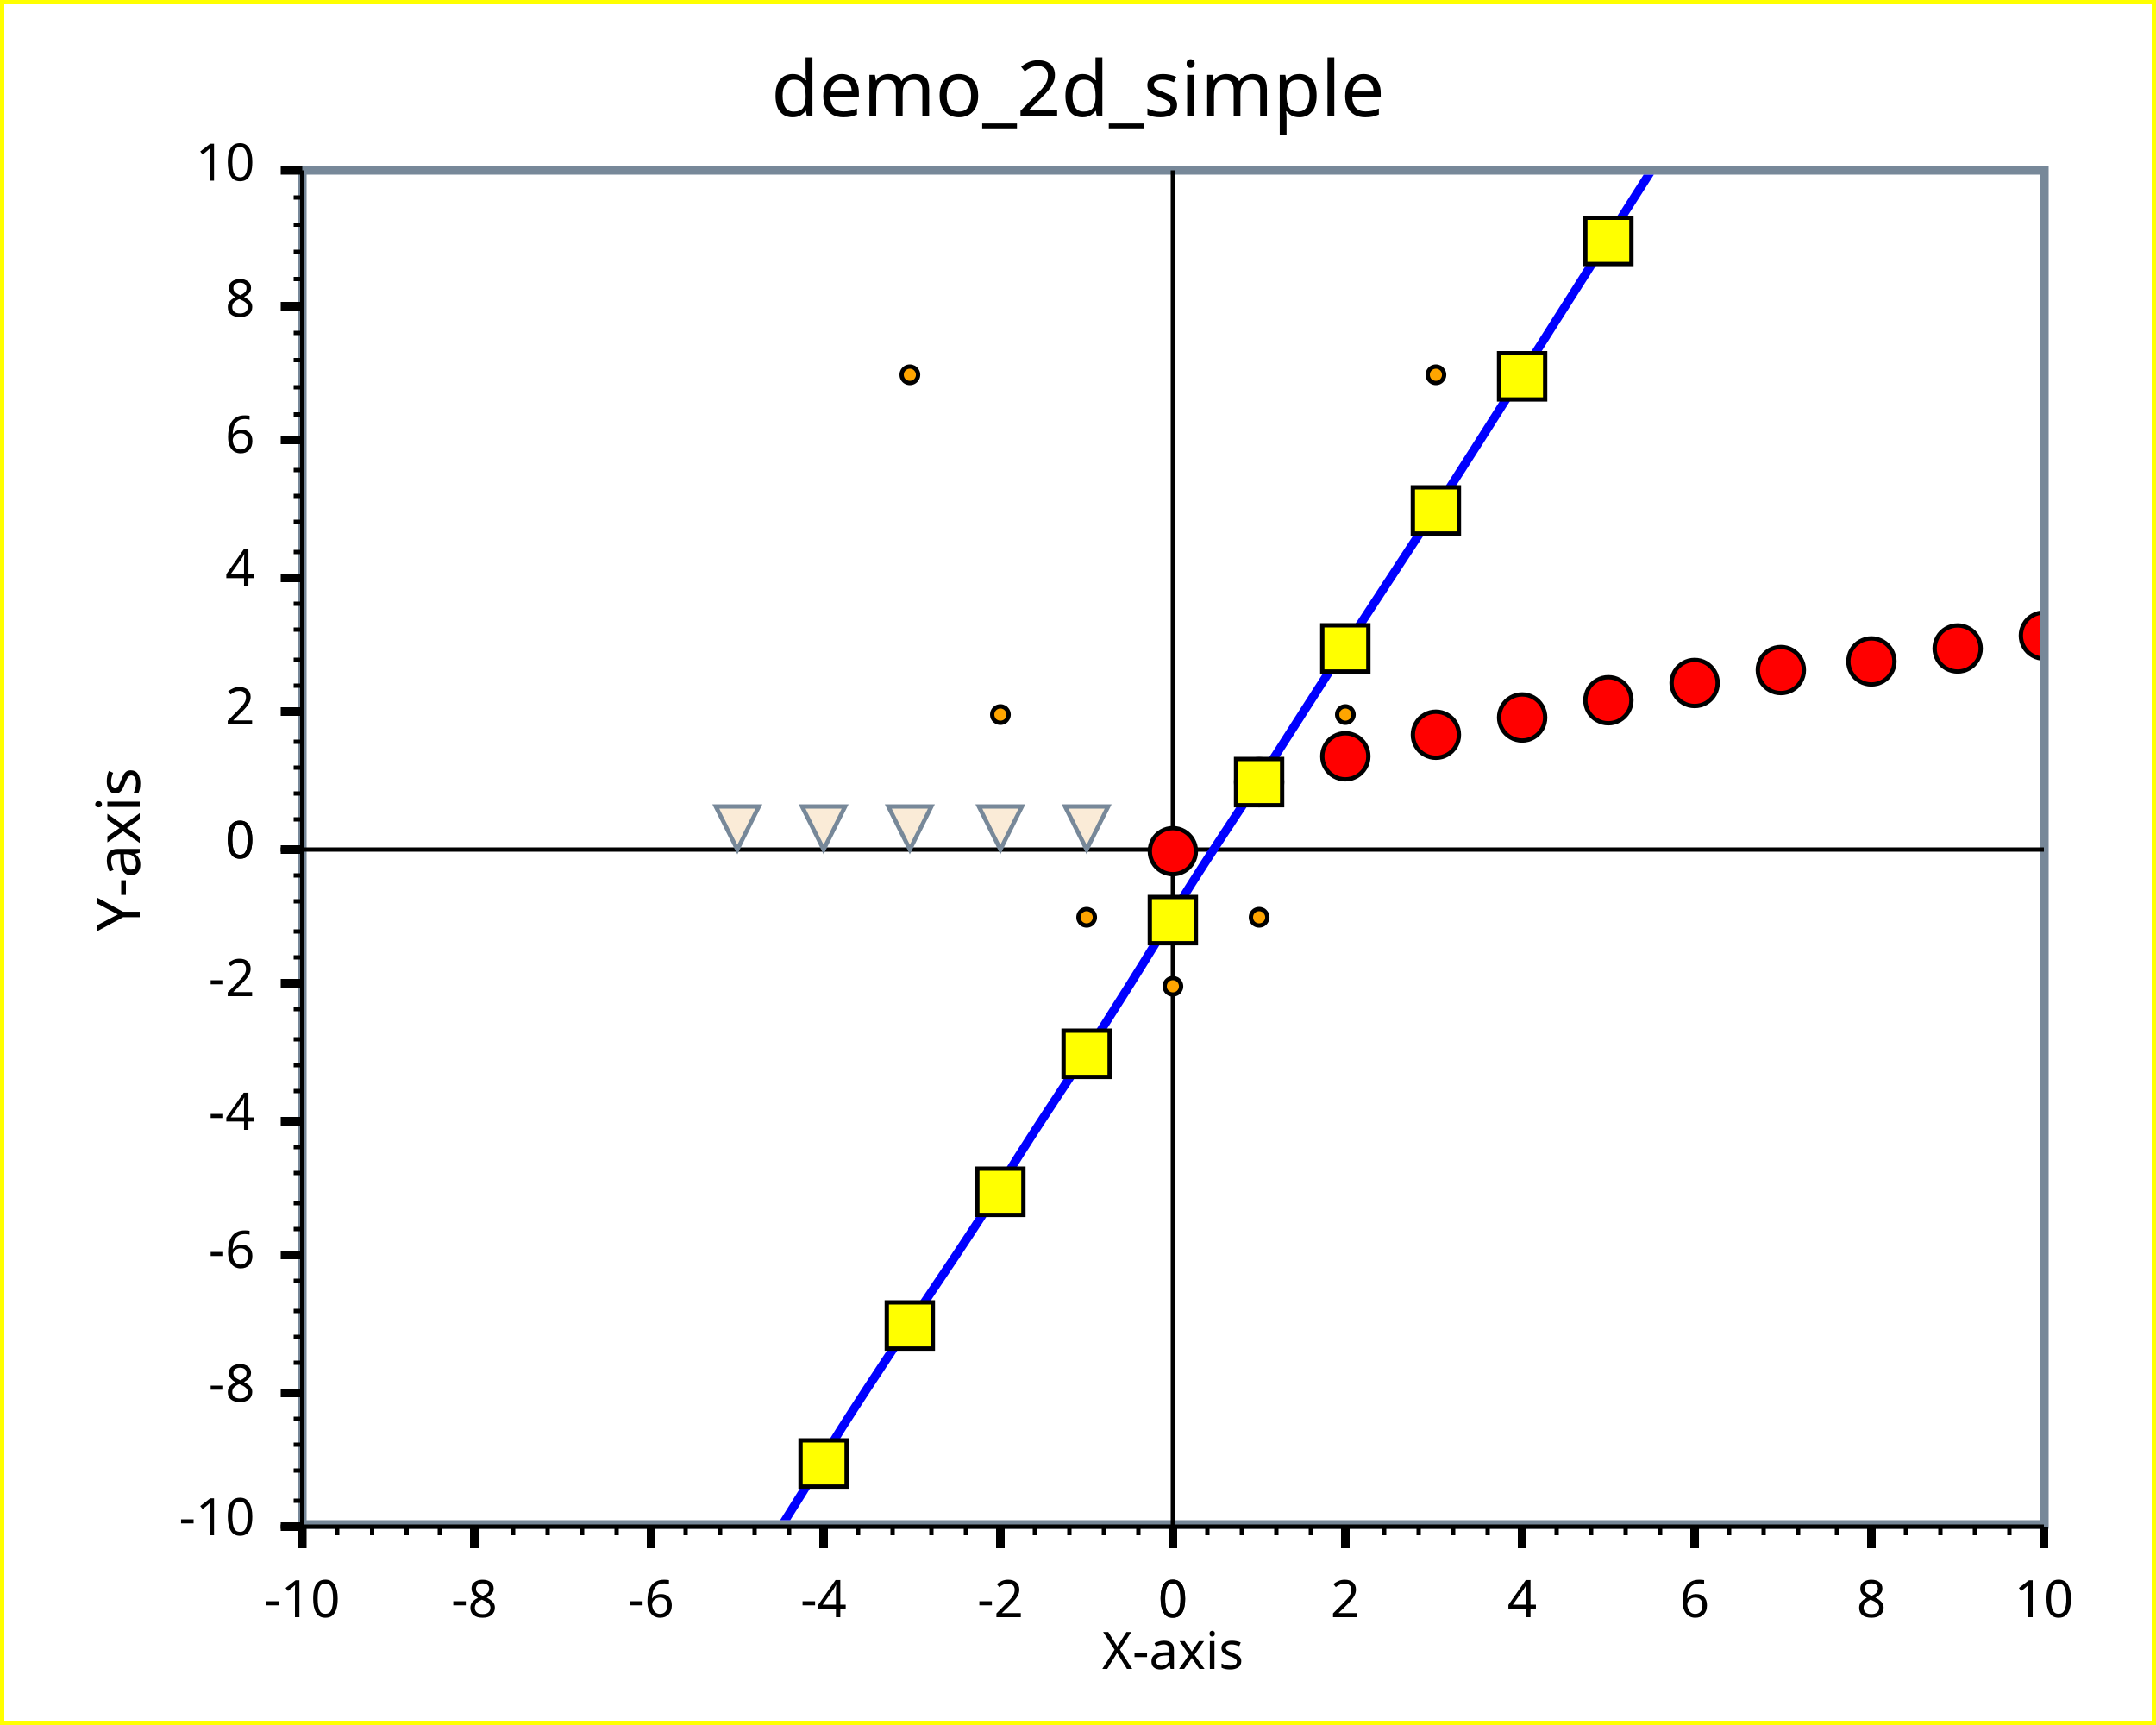
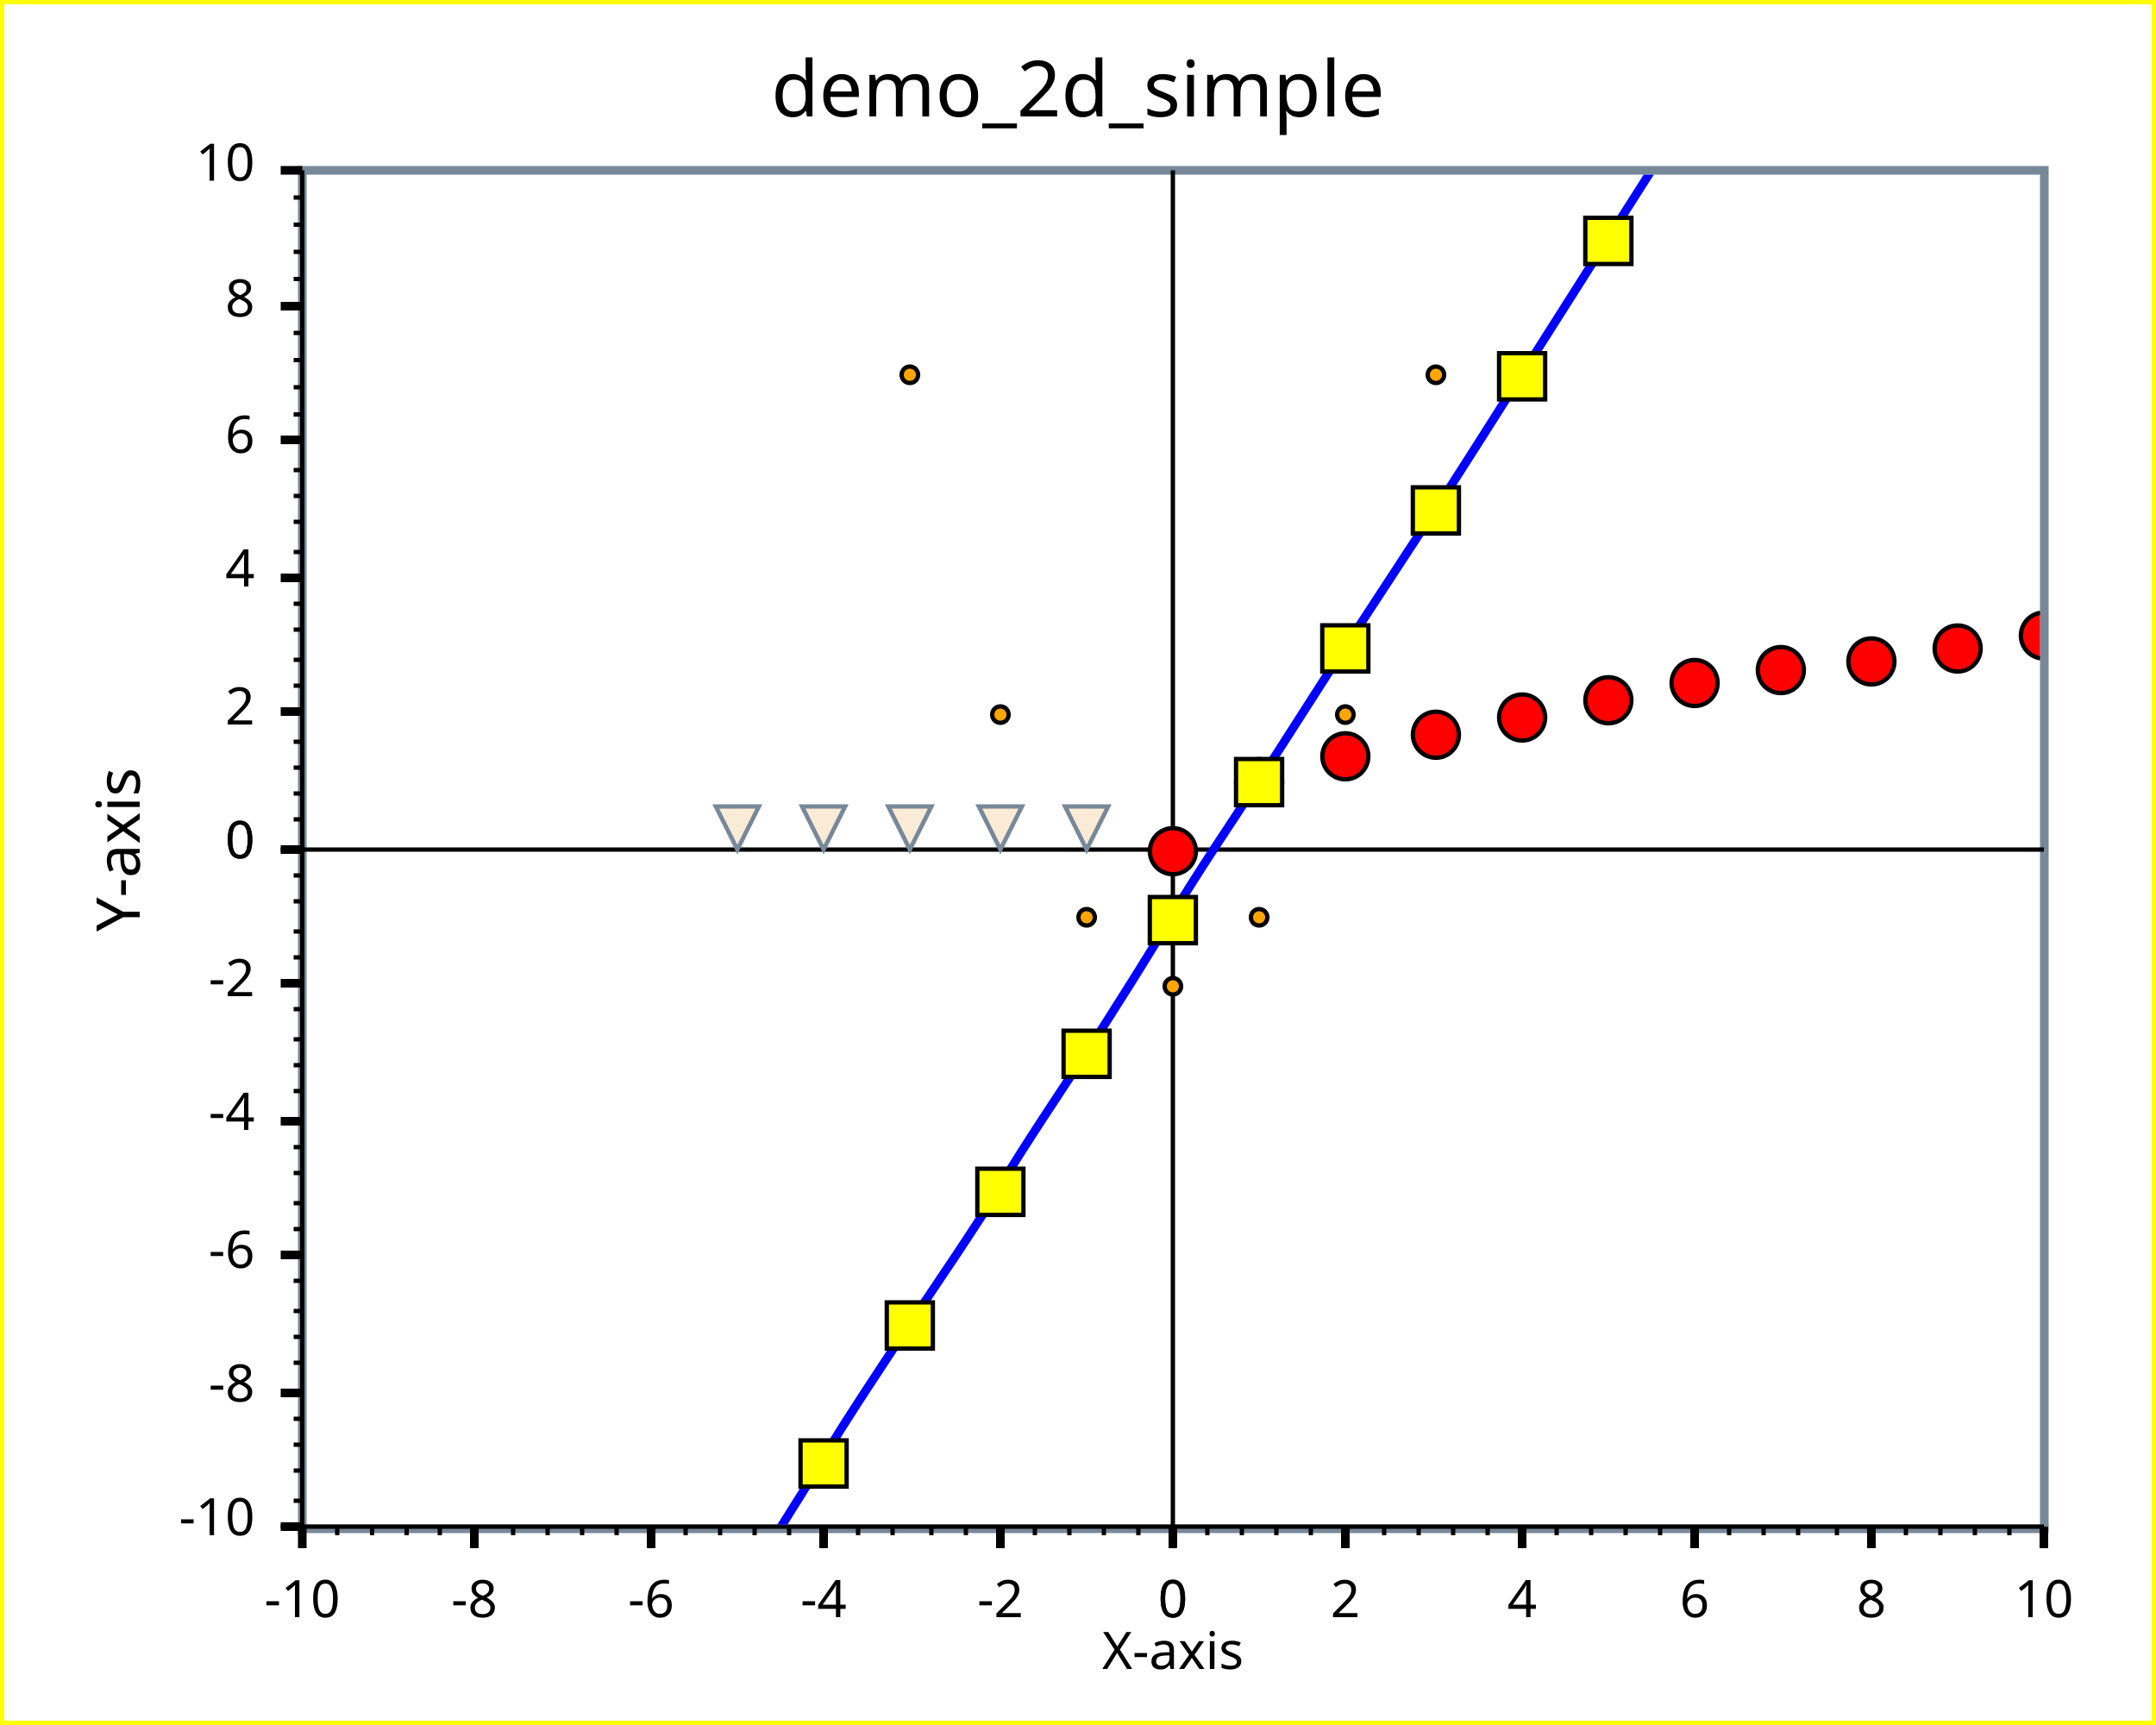
<svg xmlns="http://www.w3.org/2000/svg" width="500" height="400" version="1.1">
  <clipPath id="plot_window">
-     <rect x="71.1" y="40.5" width="402" height="312" />
+     <rect x="71.1" y="40.5" width="402" height="313" />
  </clipPath>
  <g id="imageBackground" stroke="rgb(255,255,0)" fill="rgb(255,255,255)" stroke-width="2">
    <rect x="0" y="0" width="500" height="400" />
  </g>
  <g id="plotBackground" stroke="rgb(119,136,153)" fill="rgb(255,255,255)" stroke-width="2">
-     <rect x="70.1" y="39.5" width="404" height="314" />
+     <rect x="70.1" y="39.5" width="404" height="315" />
  </g>
  <g id="yMinorGrid" stroke="rgb(200,220,255)" stroke-width="0.5">
</g>
  <g id="yMajorGrid" stroke="rgb(200,220,255)" stroke-width="1">
</g>
  <g id="xMinorGrid" stroke="rgb(200,220,255)" stroke-width="0.5">
</g>
  <g id="xMajorGrid" stroke="rgb(200,220,255)" stroke-width="1">
</g>
  <g id="yAxis" stroke="rgb(0,0,0)" stroke-width="1">
    <line x1="272" y1="39.5" x2="272" y2="359" />
    <line x1="70.1" y1="39.5" x2="70.1" y2="354" />
  </g>
  <g id="xAxis" stroke="rgb(0,0,0)" stroke-width="1">
    <line x1="65.1" y1="197" x2="474" y2="197" />
    <line x1="65.1" y1="354" x2="474" y2="354" />
  </g>
  <g id="yMinorTicks" stroke="rgb(0,0,0)" stroke-width="1">
    <path d="M68.1,190 L70.1,190  M68.1,184 L70.1,184  M68.1,178 L70.1,178  M68.1,172 L70.1,172  M68.1,159 L70.1,159  M68.1,153 L70.1,153  M68.1,146 L70.1,146  M68.1,140 L70.1,140  M68.1,128 L70.1,128  M68.1,121 L70.1,121  M68.1,115 L70.1,115  M68.1,109 L70.1,109  M68.1,96.1 L70.1,96.1  M68.1,89.8 L70.1,89.8  M68.1,83.5 L70.1,83.5  M68.1,77.2 L70.1,77.2  M68.1,64.7 L70.1,64.7  M68.1,58.4 L70.1,58.4  M68.1,52.1 L70.1,52.1  M68.1,45.8 L70.1,45.8  M68.1,197 L70.1,197  M68.1,203 L70.1,203  M68.1,209 L70.1,209  M68.1,216 L70.1,216  M68.1,222 L70.1,222  M68.1,228 L70.1,228  M68.1,234 L70.1,234  M68.1,241 L70.1,241  M68.1,247 L70.1,247  M68.1,253 L70.1,253  M68.1,260 L70.1,260  M68.1,260 L70.1,260  M68.1,266 L70.1,266  M68.1,272 L70.1,272  M68.1,279 L70.1,279  M68.1,285 L70.1,285  M68.1,291 L70.1,291  M68.1,297 L70.1,297  M68.1,304 L70.1,304  M68.1,310 L70.1,310  M68.1,316 L70.1,316  M68.1,323 L70.1,323  M68.1,329 L70.1,329  M68.1,335 L70.1,335  M68.1,341 L70.1,341  M68.1,348 L70.1,348  M68.1,354 L70.1,354  " fill="none" />
  </g>
  <g id="xMinorTicks" stroke="rgb(0,0,0)" stroke-width="1">
    <path d="M280,354 L280,356  M288,354 L288,356  M296,354 L296,356  M304,354 L304,356  M321,354 L321,356  M329,354 L329,356  M337,354 L337,356  M345,354 L345,356  M361,354 L361,356  M369,354 L369,356  M377,354 L377,356  M385,354 L385,356  M401,354 L401,356  M409,354 L409,356  M417,354 L417,356  M426,354 L426,356  M442,354 L442,356  M450,354 L450,356  M458,354 L458,356  M466,354 L466,356  M264,354 L264,356  M256,354 L256,356  M248,354 L248,356  M240,354 L240,356  M224,354 L224,356  M216,354 L216,356  M207,354 L207,356  M199,354 L199,356  M183,354 L183,356  M175,354 L175,356  M167,354 L167,356  M159,354 L159,356  M143,354 L143,356  M135,354 L135,356  M127,354 L127,356  M119,354 L119,356  M102,354 L102,356  M94.3,354 L94.3,356  M86.3,354 L86.3,356  M78.2,354 L78.2,356  " fill="none" />
  </g>
  <g id="yMajorTicks" stroke="rgb(0,0,0)" stroke-width="2">
    <path d="M65.1,197 L70.1,197  M65.1,165 L70.1,165  M65.1,134 L70.1,134  M65.1,102 L70.1,102  M65.1,71 L70.1,71  M65.1,39.5 L70.1,39.5  M65.1,197 L70.1,197  M65.1,228 L70.1,228  M65.1,260 L70.1,260  M65.1,291 L70.1,291  M65.1,323 L70.1,323  M65.1,354 L70.1,354  " fill="none" />
  </g>
  <g id="xMajorTicks" stroke="rgb(0,0,0)" stroke-width="2">
    <path d="M272,354 L272,359  M312,354 L312,359  M353,354 L353,359  M393,354 L393,359  M434,354 L434,359  M474,354 L474,359  M272,354 L272,359  M232,354 L232,359  M191,354 L191,359  M151,354 L151,359  M110,354 L110,359  M70.1,354 L70.1,359  " fill="none" />
  </g>
  <g id="xTicksValues" font-size="12" font-family="Lucida Sans Unicode" text-anchor="middle">
    <text x="272" y="375">0
	</text>
    <text x="312" y="375">2
	</text>
    <text x="353" y="375">4
	</text>
    <text x="393" y="375">6
	</text>
    <text x="434" y="375">8
	</text>
    <text x="474" y="375">10
	</text>
    <text x="272" y="375">0
	</text>
    <text x="232" y="375">-2
	</text>
    <text x="191" y="375">-4
	</text>
    <text x="151" y="375">-6
	</text>
    <text x="110" y="375">-8
	</text>
    <text x="70.1" y="375">-10
	</text>
  </g>
  <g id="yTicksValues" font-size="12" font-family="Lucida Sans Unicode" text-anchor="end">
    <text x="59.1" y="199">0
	</text>
    <text x="59.1" y="168">2
	</text>
    <text x="59.1" y="136">4
	</text>
    <text x="59.1" y="105">6
	</text>
    <text x="59.1" y="73.4">8
	</text>
    <text x="59.1" y="41.9">10
	</text>
    <text x="59.1" y="199">0
	</text>
    <text x="59.1" y="231">-2
	</text>
    <text x="59.1" y="262">-4
	</text>
    <text x="59.1" y="294">-6
	</text>
    <text x="59.1" y="325">-8
	</text>
    <text x="59.1" y="356">-10
	</text>
  </g>
  <g id="yLabel">
    <text x="32.4" y="197" text-anchor="middle" transform="rotate(-90 32.4 197)" font-size="14" font-family="Lucida Sans Unicode">Y-axis
	</text>
  </g>
  <g id="xLabel">
    <text x="272" y="387" text-anchor="middle" font-size="12" font-family="Lucida Sans Unicode">X-axis
	</text>
  </g>
  <g id="plotLines" stroke-width="2">
    <g clip-path="url(#plot_window)" stroke="rgb(0,0,255)" stroke-width="2">
      <path d="M171,370 S187,345 191,338 S207,313 211,307 S228,282 232,275 S248,250 252,244 S268,219 272,212 S288,187 292,181 S308,156 312,150 S329,124 333,118 S349,93 353,86.7 S369,61.5 373,55.2 S389,30.1 393,23.8 S409,-1.38 413,-7.67 S430,-32.8 434,-39.1 S450,-64.3 454,-70.6 S474,-105 474,-102 " fill="none" />
    </g>
  </g>
  <g id="plotPoints" clip-path="url(#plot_window)">
    <g stroke="rgb(0,0,0)" fill="rgb(255,0,0)">
      <text x="272" y="201" text-anchor="middle" font-size="14" font-family="Lucida Sans Unicode">●
	</text>
      <text x="292" y="185" text-anchor="middle" font-size="14" font-family="Lucida Sans Unicode">●
	</text>
      <text x="312" y="179" text-anchor="middle" font-size="14" font-family="Lucida Sans Unicode">●
	</text>
      <text x="333" y="174" text-anchor="middle" font-size="14" font-family="Lucida Sans Unicode">●
	</text>
      <text x="353" y="170" text-anchor="middle" font-size="14" font-family="Lucida Sans Unicode">●
	</text>
      <text x="373" y="166" text-anchor="middle" font-size="14" font-family="Lucida Sans Unicode">●
	</text>
      <text x="393" y="162" text-anchor="middle" font-size="14" font-family="Lucida Sans Unicode">●
	</text>
      <text x="413" y="159" text-anchor="middle" font-size="14" font-family="Lucida Sans Unicode">●
	</text>
      <text x="434" y="157" text-anchor="middle" font-size="14" font-family="Lucida Sans Unicode">●
	</text>
      <text x="454" y="154" text-anchor="middle" font-size="14" font-family="Lucida Sans Unicode">●
	</text>
      <text x="474" y="151" text-anchor="middle" font-size="14" font-family="Lucida Sans Unicode">●
	</text>
    </g>
    <g stroke="rgb(0,0,0)" fill="rgb(255,165,0)">
      <text x="211" y="88.2" text-anchor="middle" font-size="5" font-family="Lucida Sans Unicode">●
	</text>
      <text x="232" y="167" text-anchor="middle" font-size="5" font-family="Lucida Sans Unicode">●
	</text>
      <text x="252" y="214" text-anchor="middle" font-size="5" font-family="Lucida Sans Unicode">●
	</text>
      <text x="272" y="230" text-anchor="middle" font-size="5" font-family="Lucida Sans Unicode">●
	</text>
      <text x="292" y="214" text-anchor="middle" font-size="5" font-family="Lucida Sans Unicode">●
	</text>
      <text x="312" y="167" text-anchor="middle" font-size="5" font-family="Lucida Sans Unicode">●
	</text>
      <text x="333" y="88.2" text-anchor="middle" font-size="5" font-family="Lucida Sans Unicode">●
	</text>
    </g>
    <g stroke="rgb(0,0,0)" fill="rgb(255,255,0)">
      <text x="191" y="343" text-anchor="middle" font-size="14" font-family="Lucida Sans Unicode">■
	</text>
      <text x="211" y="311" text-anchor="middle" font-size="14" font-family="Lucida Sans Unicode">■
	</text>
      <text x="232" y="280" text-anchor="middle" font-size="14" font-family="Lucida Sans Unicode">■
	</text>
      <text x="252" y="248" text-anchor="middle" font-size="14" font-family="Lucida Sans Unicode">■
	</text>
      <text x="272" y="217" text-anchor="middle" font-size="14" font-family="Lucida Sans Unicode">■
	</text>
      <text x="292" y="185" text-anchor="middle" font-size="14" font-family="Lucida Sans Unicode">■
	</text>
      <text x="312" y="154" text-anchor="middle" font-size="14" font-family="Lucida Sans Unicode">■
	</text>
      <text x="333" y="122" text-anchor="middle" font-size="14" font-family="Lucida Sans Unicode">■
	</text>
      <text x="353" y="90.9" text-anchor="middle" font-size="14" font-family="Lucida Sans Unicode">■
	</text>
      <text x="373" y="59.5" text-anchor="middle" font-size="14" font-family="Lucida Sans Unicode">■
	</text>
    </g>
  </g>
  <g id="limitPoints" stroke="rgb(119,136,153)" fill="rgb(250,235,215)">
    <polygon points=" 166,187 176,187 171,197" />
    <polygon points=" 186,187 196,187 191,197" />
    <polygon points=" 206,187 216,187 211,197" />
    <polygon points=" 227,187 237,187 232,197" />
    <polygon points=" 247,187 257,187 252,197" />
  </g>
  <g id="title">
    <text x="250" y="27" text-anchor="middle" font-size="18" font-family="Lucida Sans Unicode" font-weight="normal">demo_2d_simple
	</text>
  </g>
  <g id="plotXValues">
</g>
  <g id="plotYValues">
</g>
</svg>
